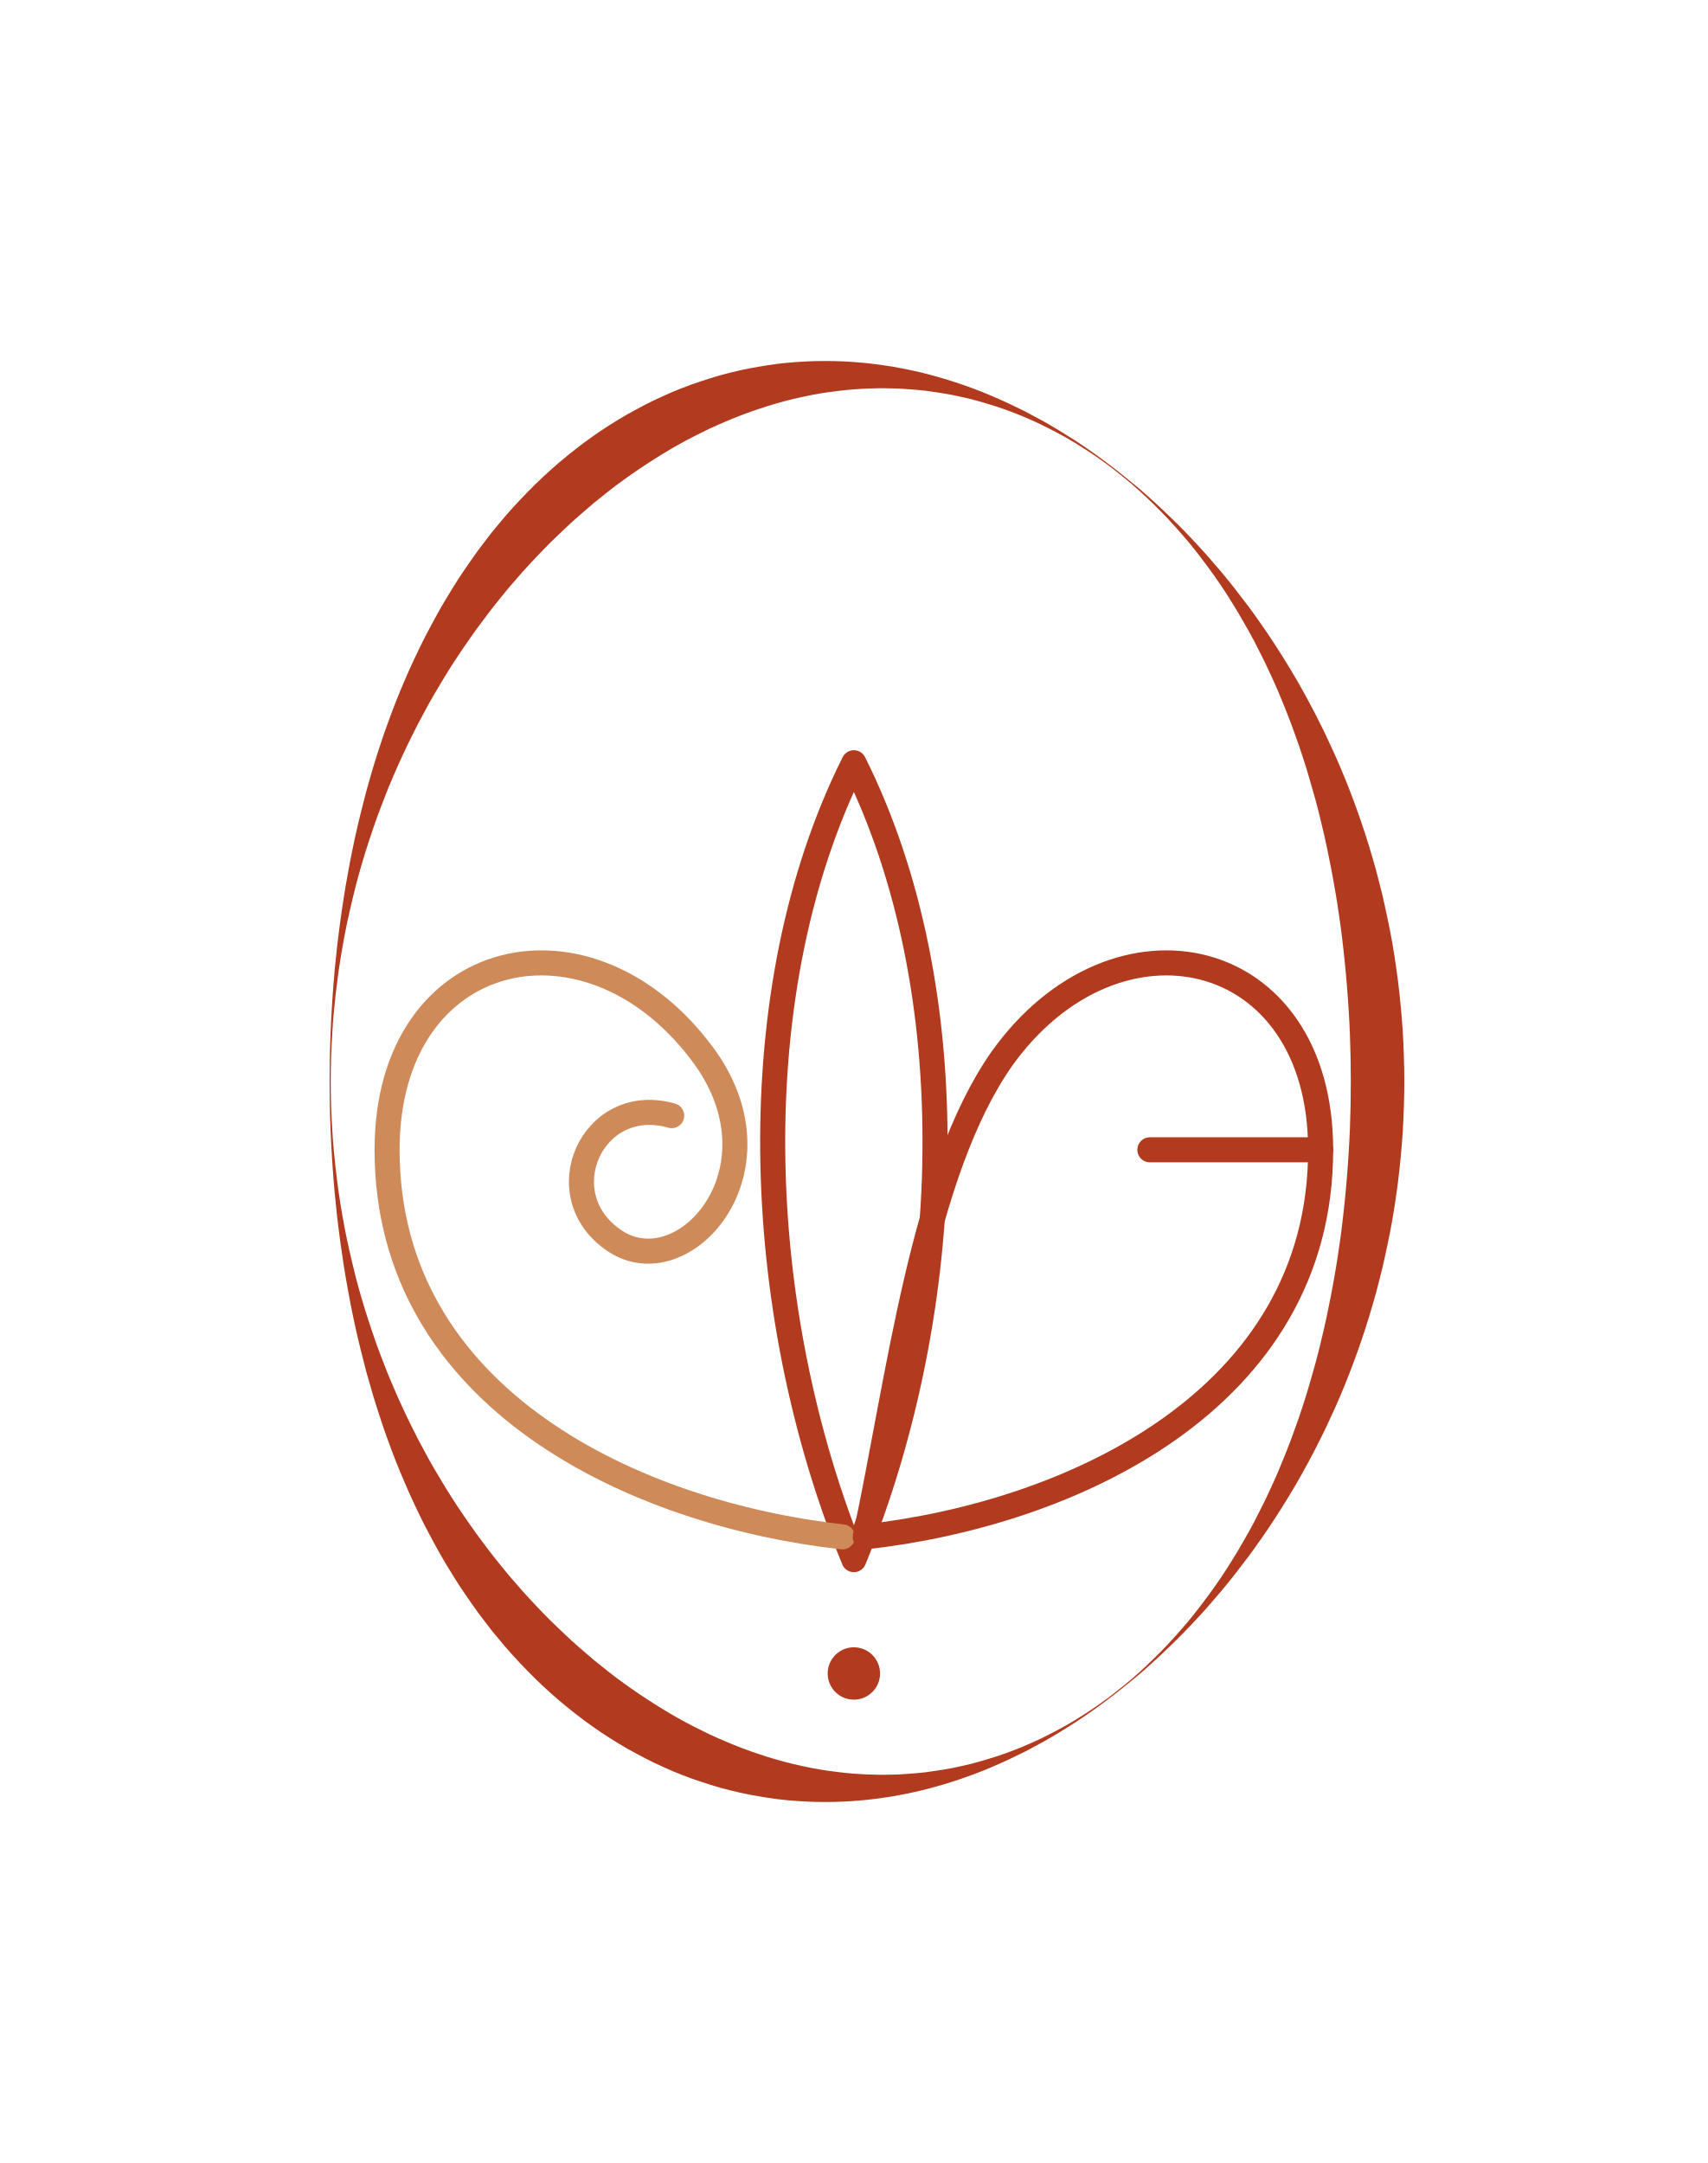
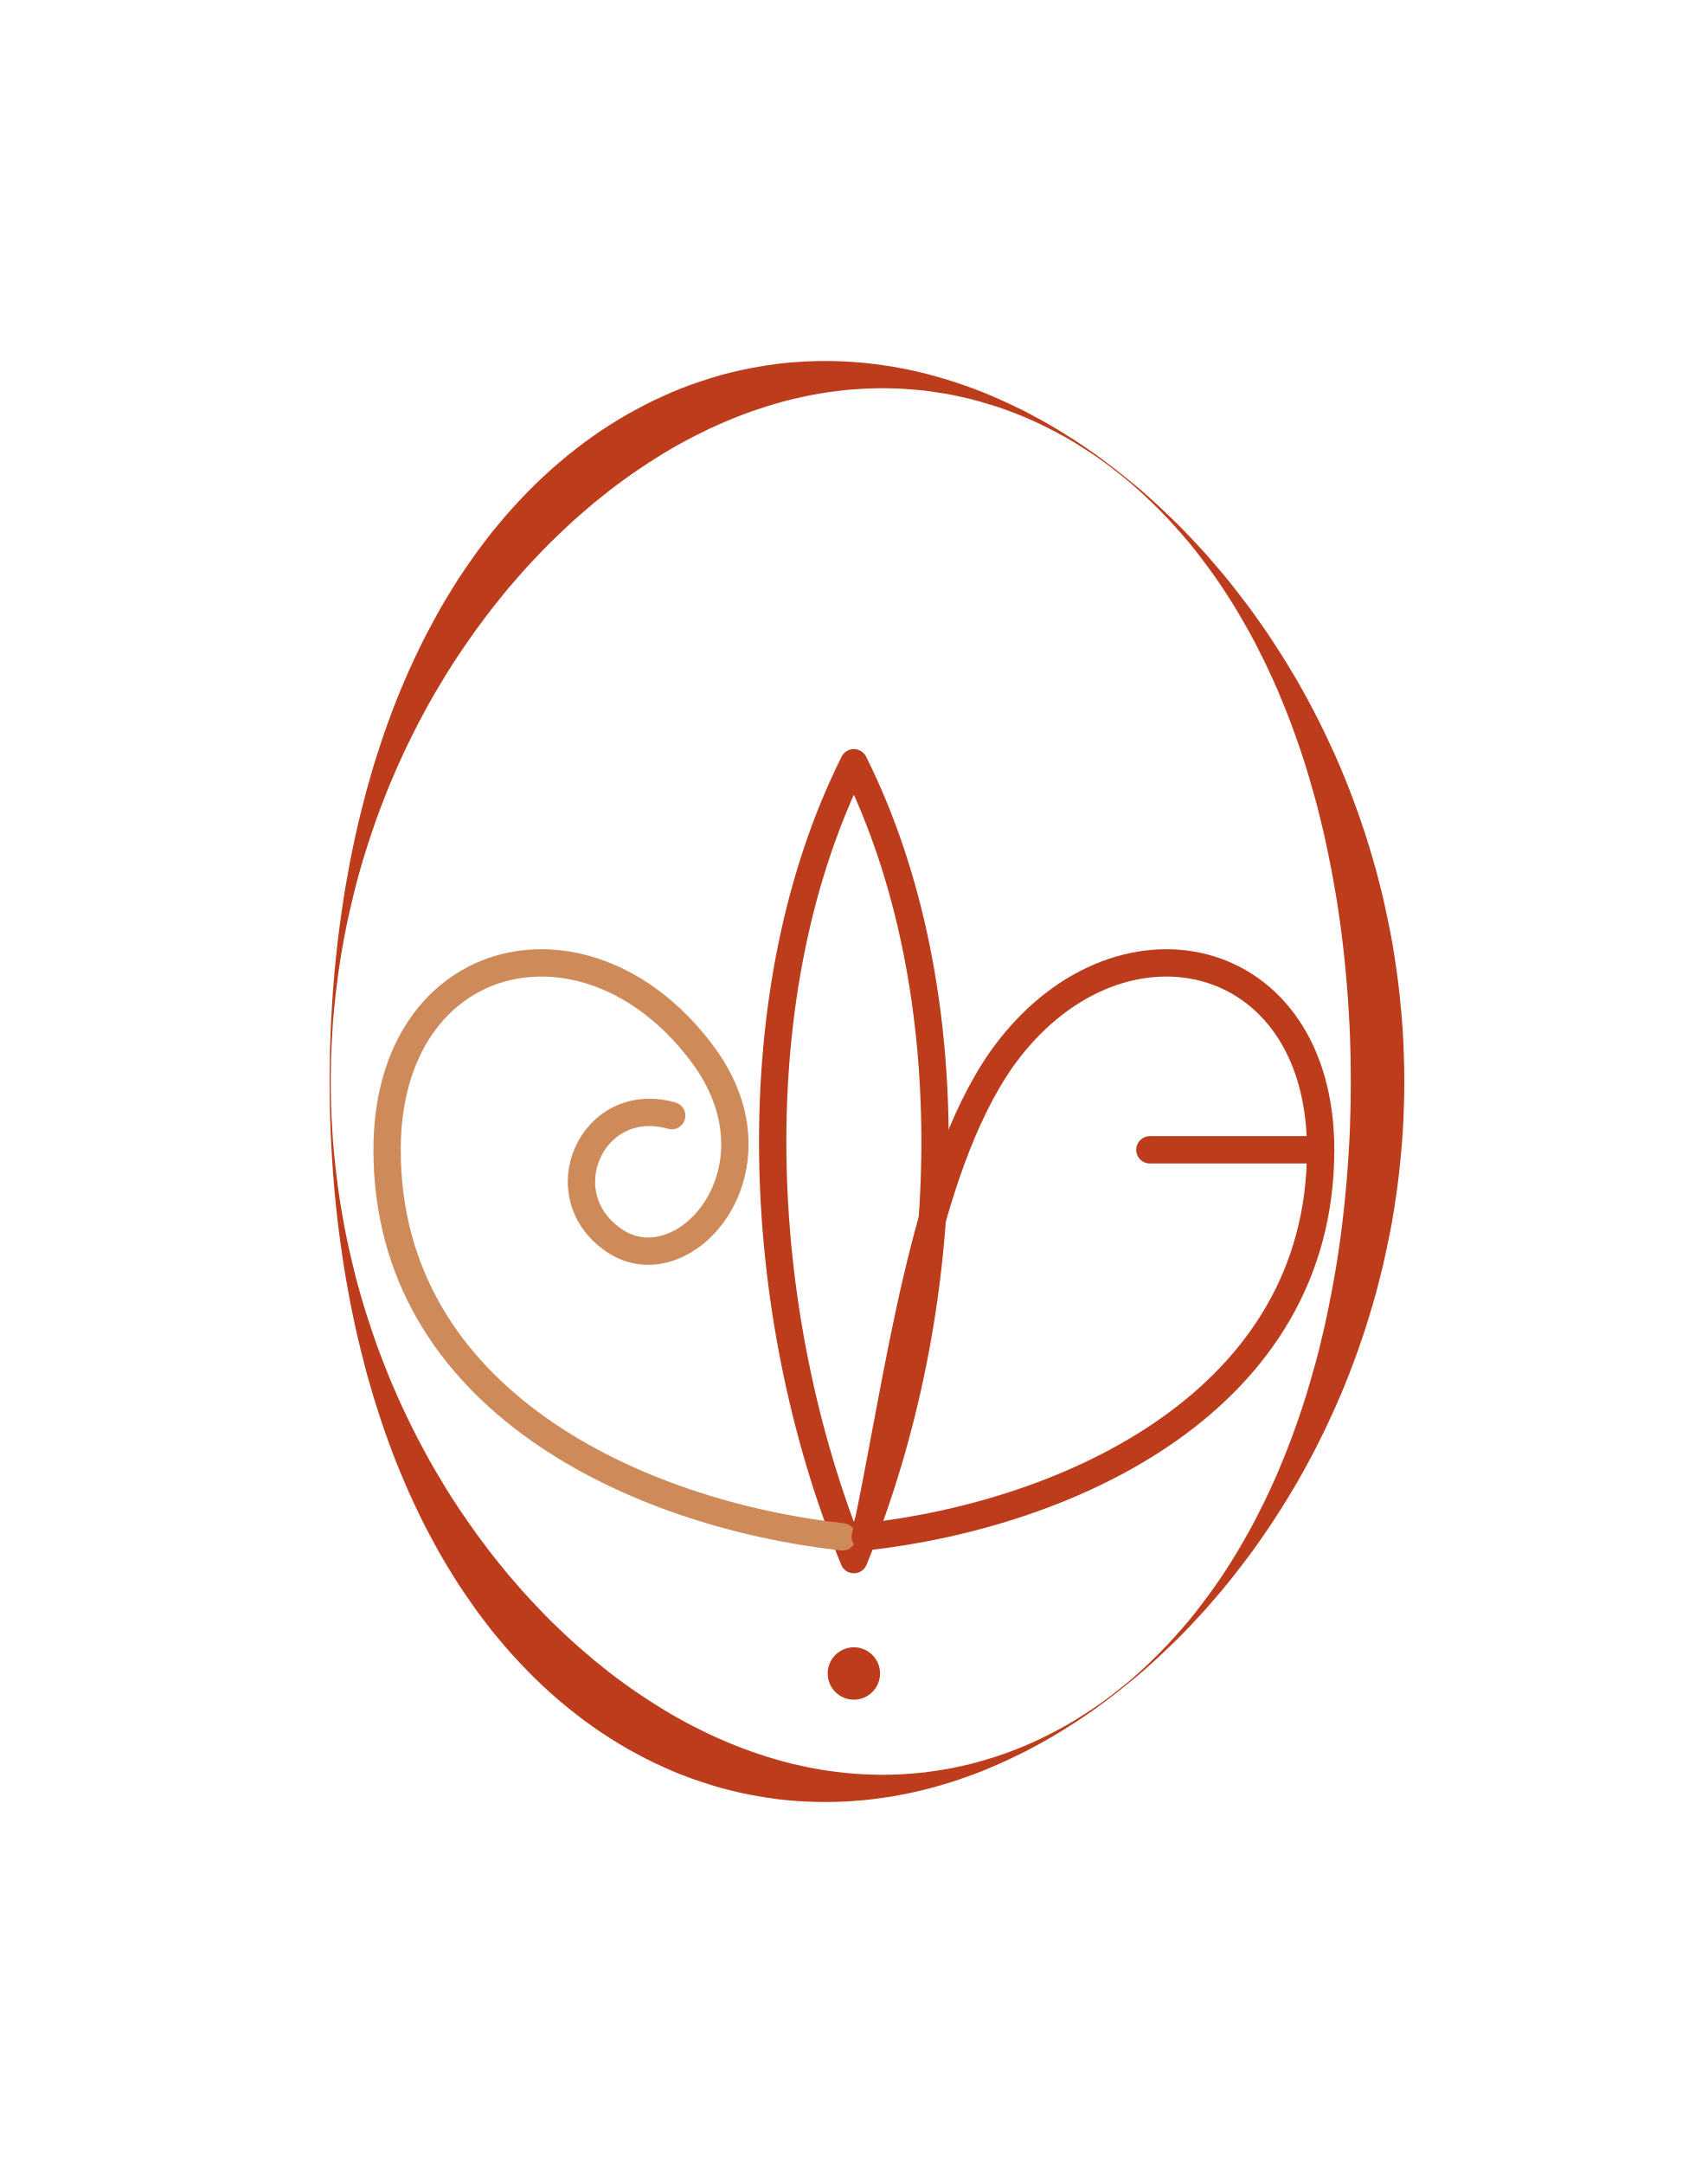
- <svg xmlns="http://www.w3.org/2000/svg" viewBox="0 0 150 190" width="150" height="190" role="img" aria-label="Sanjana Gangarapu monogram">
-   <g>
-     <path d="M75.00 31.80L75.83 31.87L76.66 31.96L77.48 32.07L78.30 32.19L79.11 32.34L79.93 32.50L80.73 32.68L81.54 32.88L82.34 33.10L83.13 33.33L83.92 33.58L84.71 33.85L85.49 34.13L86.27 34.43L87.04 34.75L87.80 35.08L88.57 35.43L89.32 35.79L90.08 36.16L90.82 36.56L91.57 36.96L92.30 37.38L93.04 37.82L93.76 38.27L94.49 38.73L95.21 39.21L95.92 39.70L96.63 40.21L97.33 40.73L98.03 41.27L98.72 41.82L99.41 42.38L100.10 42.95L100.77 43.54L101.45 44.15L102.11 44.77L102.77 45.40L103.43 46.04L104.08 46.70L104.72 47.37L105.36 48.06L105.99 48.75L106.61 49.47L107.23 50.19L107.84 50.93L108.44 51.68L109.03 52.45L109.62 53.22L110.20 54.01L110.77 54.82L111.33 55.63L111.88 56.46L112.42 57.30L112.96 58.16L113.48 59.02L114.00 59.90L114.50 60.79L114.99 61.69L115.47 62.60L115.94 63.53L116.40 64.46L116.84 65.41L117.28 66.36L117.70 67.33L118.11 68.31L118.50 69.29L118.88 70.29L119.25 71.30L119.60 72.31L119.94 73.33L120.26 74.36L120.57 75.40L120.87 76.45L121.14 77.50L121.41 78.56L121.65 79.63L121.88 80.70L122.10 81.78L122.30 82.86L122.48 83.95L122.64 85.04L122.79 86.14L122.92 87.24L123.03 88.34L123.13 89.45L123.21 90.55L123.27 91.66L123.31 92.78L123.34 93.89L123.35 95.00L123.34 96.11L123.31 97.22L123.27 98.34L123.21 99.45L123.13 100.55L123.03 101.66L122.92 102.76L122.79 103.86L122.64 104.96L122.48 106.05L122.30 107.14L122.10 108.22L121.88 109.30L121.65 110.37L121.41 111.44L121.14 112.50L120.87 113.55L120.57 114.60L120.26 115.64L119.94 116.67L119.60 117.69L119.25 118.70L118.88 119.71L118.50 120.71L118.11 121.69L117.70 122.67L117.28 123.64L116.84 124.59L116.40 125.54L115.94 126.47L115.47 127.40L114.99 128.31L114.50 129.21L114.00 130.10L113.48 130.98L112.96 131.84L112.42 132.70L111.88 133.54L111.33 134.37L110.77 135.18L110.20 135.99L109.62 136.78L109.03 137.55L108.44 138.32L107.84 139.07L107.23 139.81L106.61 140.53L105.99 141.25L105.36 141.94L104.72 142.63L104.08 143.30L103.43 143.96L102.77 144.60L102.11 145.23L101.45 145.85L100.77 146.46L100.10 147.05L99.41 147.62L98.72 148.18L98.03 148.73L97.33 149.27L96.63 149.79L95.92 150.30L95.21 150.79L94.49 151.27L93.76 151.73L93.04 152.18L92.30 152.62L91.57 153.04L90.82 153.44L90.08 153.84L89.32 154.21L88.57 154.57L87.80 154.92L87.04 155.25L86.27 155.57L85.49 155.87L84.71 156.15L83.92 156.42L83.13 156.67L82.34 156.90L81.54 157.12L80.73 157.32L79.93 157.50L79.11 157.66L78.30 157.81L77.48 157.93L76.66 158.04L75.83 158.13L75.00 158.20L74.17 158.25L73.33 158.28L72.50 158.29L71.66 158.28L70.82 158.25L69.97 158.20L69.13 158.13L68.29 158.04L67.44 157.92L66.60 157.78L65.76 157.63L64.92 157.45L64.08 157.25L63.24 157.03L62.41 156.78L61.58 156.51L60.75 156.23L59.93 155.92L59.11 155.59L58.30 155.23L57.49 154.86L56.69 154.46L55.90 154.04L55.11 153.61L54.33 153.15L53.56 152.67L52.79 152.17L52.04 151.65L51.29 151.11L50.56 150.55L49.83 149.97L49.11 149.37L48.41 148.76L47.71 148.12L47.03 147.47L46.36 146.80L45.70 146.11L45.05 145.41L44.41 144.69L43.79 143.95L43.17 143.20L42.58 142.43L41.99 141.65L41.42 140.85L40.86 140.04L40.31 139.22L39.78 138.38L39.26 137.53L38.75 136.67L38.26 135.79L37.78 134.90L37.31 134.01L36.86 133.10L36.42 132.18L35.99 131.25L35.58 130.31L35.18 129.37L34.79 128.41L34.42 127.45L34.06 126.47L33.71 125.49L33.38 124.50L33.06 123.51L32.75 122.51L32.46 121.50L32.17 120.48L31.91 119.46L31.65 118.44L31.40 117.40L31.17 116.37L30.95 115.33L30.74 114.28L30.55 113.23L30.36 112.18L30.19 111.12L30.03 110.06L29.88 109.00L29.74 107.93L29.61 106.86L29.50 105.79L29.39 104.72L29.30 103.64L29.22 102.57L29.15 101.49L29.09 100.41L29.04 99.33L29.00 98.25L28.97 97.17L28.96 96.08L28.95 95.00L28.96 93.92L28.97 92.83L29.00 91.75L29.04 90.67L29.09 89.59L29.15 88.51L29.22 87.43L29.30 86.36L29.39 85.28L29.50 84.21L29.61 83.14L29.74 82.07L29.88 81.00L30.03 79.94L30.19 78.88L30.36 77.82L30.55 76.77L30.74 75.72L30.95 74.67L31.17 73.63L31.40 72.60L31.65 71.56L31.91 70.54L32.17 69.52L32.46 68.50L32.75 67.49L33.06 66.49L33.38 65.50L33.71 64.51L34.06 63.53L34.42 62.55L34.79 61.59L35.18 60.63L35.58 59.69L35.99 58.75L36.42 57.82L36.86 56.90L37.31 55.99L37.78 55.10L38.26 54.21L38.75 53.33L39.26 52.47L39.78 51.62L40.31 50.78L40.86 49.96L41.42 49.15L41.99 48.35L42.58 47.57L43.17 46.80L43.79 46.05L44.41 45.31L45.05 44.59L45.70 43.89L46.36 43.20L47.03 42.53L47.71 41.88L48.41 41.24L49.11 40.63L49.83 40.03L50.56 39.45L51.29 38.89L52.04 38.35L52.79 37.83L53.56 37.33L54.33 36.85L55.11 36.39L55.90 35.96L56.69 35.54L57.49 35.14L58.30 34.77L59.11 34.41L59.93 34.08L60.75 33.77L61.58 33.49L62.41 33.22L63.24 32.97L64.08 32.75L64.92 32.55L65.76 32.37L66.60 32.22L67.44 32.08L68.29 31.96L69.13 31.87L69.97 31.80L70.82 31.75L71.66 31.72L72.50 31.71L73.33 31.72L74.17 31.75L75.00 31.80L75.00 34.20L74.23 34.27L73.46 34.36L72.69 34.46L71.93 34.58L71.17 34.72L70.41 34.88L69.66 35.05L68.91 35.24L68.16 35.45L67.42 35.67L66.69 35.91L65.95 36.16L65.22 36.43L64.50 36.71L63.78 37.01L63.06 37.32L62.35 37.64L61.64 37.99L60.94 38.34L60.23 38.71L59.54 39.09L58.84 39.49L58.16 39.90L57.47 40.33L56.79 40.77L56.11 41.22L55.44 41.68L54.77 42.16L54.10 42.65L53.44 43.16L52.79 43.68L52.13 44.21L51.49 44.76L50.84 45.32L50.20 45.89L49.57 46.48L48.94 47.08L48.31 47.69L47.69 48.32L47.08 48.96L46.47 49.61L45.86 50.28L45.27 50.96L44.67 51.65L44.09 52.36L43.51 53.08L42.94 53.81L42.38 54.56L41.82 55.31L41.27 56.09L40.73 56.87L40.19 57.67L39.67 58.47L39.15 59.30L38.65 60.13L38.15 60.97L37.66 61.83L37.19 62.70L36.72 63.58L36.27 64.47L35.82 65.38L35.39 66.29L34.97 67.21L34.56 68.15L34.16 69.09L33.78 70.05L33.41 71.01L33.05 71.98L32.71 72.97L32.38 73.96L32.06 74.96L31.76 75.96L31.47 76.98L31.20 78.00L30.95 79.03L30.71 80.06L30.48 81.10L30.27 82.15L30.08 83.20L29.90 84.26L29.74 85.32L29.60 86.39L29.47 87.46L29.36 88.53L29.26 89.60L29.19 90.68L29.13 91.76L29.08 92.84L29.06 93.92L29.05 95.00L29.06 96.08L29.08 97.16L29.13 98.24L29.19 99.32L29.26 100.40L29.36 101.47L29.47 102.54L29.60 103.61L29.74 104.68L29.90 105.74L30.08 106.80L30.27 107.85L30.48 108.90L30.71 109.94L30.95 110.97L31.20 112.00L31.47 113.02L31.76 114.04L32.06 115.04L32.38 116.04L32.71 117.03L33.05 118.02L33.41 118.99L33.78 119.95L34.16 120.91L34.56 121.85L34.97 122.79L35.39 123.71L35.82 124.62L36.27 125.53L36.72 126.42L37.19 127.30L37.66 128.17L38.15 129.03L38.65 129.87L39.15 130.70L39.67 131.53L40.19 132.33L40.73 133.13L41.27 133.91L41.82 134.69L42.38 135.44L42.94 136.19L43.51 136.92L44.09 137.64L44.67 138.35L45.27 139.04L45.86 139.72L46.47 140.39L47.08 141.04L47.69 141.68L48.31 142.31L48.94 142.92L49.57 143.52L50.20 144.11L50.84 144.68L51.49 145.24L52.13 145.79L52.79 146.32L53.44 146.84L54.10 147.35L54.77 147.84L55.44 148.32L56.11 148.78L56.79 149.23L57.47 149.67L58.16 150.10L58.84 150.51L59.54 150.91L60.23 151.29L60.94 151.66L61.64 152.01L62.35 152.36L63.06 152.68L63.78 152.99L64.50 153.29L65.22 153.57L65.95 153.84L66.69 154.09L67.42 154.33L68.16 154.55L68.91 154.76L69.66 154.95L70.41 155.12L71.17 155.28L71.93 155.42L72.69 155.54L73.46 155.64L74.23 155.73L75.00 155.80L75.78 155.85L76.55 155.88L77.34 155.90L78.12 155.89L78.90 155.87L79.69 155.82L80.48 155.76L81.27 155.68L82.05 155.57L82.84 155.45L83.63 155.31L84.42 155.14L85.21 154.96L85.99 154.75L86.77 154.52L87.55 154.28L88.33 154.01L89.11 153.72L89.88 153.41L90.64 153.08L91.40 152.73L92.16 152.35L92.91 151.96L93.66 151.55L94.39 151.12L95.12 150.66L95.85 150.19L96.56 149.70L97.27 149.19L97.97 148.65L98.66 148.10L99.34 147.54L100.01 146.95L100.67 146.34L101.32 145.72L101.96 145.08L102.59 144.43L103.21 143.75L103.82 143.06L104.42 142.36L105.00 141.64L105.57 140.90L106.13 140.15L106.68 139.39L107.22 138.61L107.74 137.82L108.25 137.01L108.75 136.19L109.23 135.36L109.71 134.52L110.17 133.67L110.61 132.80L111.05 131.93L111.47 131.04L111.88 130.15L112.28 129.24L112.66 128.32L113.03 127.40L113.39 126.47L113.73 125.53L114.07 124.58L114.39 123.62L114.70 122.66L114.99 121.69L115.27 120.71L115.55 119.73L115.81 118.74L116.05 117.75L116.29 116.75L116.51 115.74L116.72 114.73L116.92 113.72L117.11 112.70L117.29 111.68L117.46 110.65L117.61 109.63L117.76 108.59L117.89 107.56L118.01 106.52L118.12 105.48L118.22 104.44L118.31 103.40L118.39 102.35L118.46 101.30L118.52 100.25L118.57 99.20L118.60 98.15L118.63 97.10L118.64 96.05L118.65 95.00L118.64 93.95L118.63 92.90L118.60 91.85L118.57 90.80L118.52 89.75L118.46 88.70L118.39 87.65L118.31 86.60L118.22 85.56L118.12 84.52L118.01 83.48L117.89 82.44L117.76 81.41L117.61 80.37L117.46 79.35L117.29 78.32L117.11 77.30L116.92 76.28L116.72 75.27L116.51 74.26L116.29 73.25L116.05 72.25L115.81 71.26L115.55 70.27L115.27 69.29L114.99 68.31L114.70 67.34L114.39 66.38L114.07 65.42L113.73 64.47L113.39 63.53L113.03 62.60L112.66 61.68L112.28 60.76L111.88 59.85L111.47 58.96L111.05 58.07L110.61 57.20L110.17 56.33L109.71 55.48L109.23 54.64L108.75 53.81L108.25 52.99L107.74 52.18L107.22 51.39L106.68 50.61L106.13 49.85L105.57 49.10L105.00 48.36L104.42 47.64L103.82 46.94L103.21 46.25L102.59 45.57L101.96 44.92L101.32 44.28L100.67 43.66L100.01 43.05L99.34 42.46L98.66 41.90L97.97 41.35L97.27 40.81L96.56 40.30L95.85 39.81L95.12 39.34L94.39 38.88L93.66 38.45L92.91 38.04L92.16 37.65L91.40 37.27L90.64 36.92L89.88 36.59L89.11 36.28L88.33 35.99L87.55 35.72L86.77 35.48L85.99 35.25L85.21 35.04L84.42 34.86L83.63 34.69L82.84 34.55L82.05 34.43L81.27 34.32L80.48 34.24L79.69 34.18L78.90 34.13L78.12 34.11L77.34 34.10L76.55 34.12L75.78 34.15L75.00 34.20Z" fill="#b23a1e" />
-     <path d="M75 137 C66 115 65 87 75 67 C85 87 84 115 75 137 Z" fill="none" stroke="#b23a1e" stroke-width="2.2" stroke-linejoin="round" />
-     <path d="M74 135 C56 133 34 123 34 101 C34 83 52 79 62 93 C69 103 60 113 54 109 C48 105 52 96 59 98" fill="none" stroke="#cf8a5a" stroke-width="2.2" stroke-linecap="round" stroke-linejoin="round" />
-     <path d="M76 135 C94 133 116 123 116 101 C116 83 98 79 88 93 C81 103 79 121 76 135" fill="none" stroke="#b23a1e" stroke-width="2.2" stroke-linecap="round" stroke-linejoin="round" />
-     <path d="M116 101 L101 101" fill="none" stroke="#b23a1e" stroke-width="2.2" stroke-linecap="round" />
-     <circle cx="75" cy="147" r="2.3" fill="#b23a1e" />
+ <svg xmlns="http://www.w3.org/2000/svg" viewBox="0 0 150 190" width="150" height="190">
+   <g transform="translate(0,0) scale(1)">
+     <path d="M75.00 31.80L75.83 31.87L76.66 31.96L77.48 32.07L78.30 32.19L79.11 32.34L79.93 32.50L80.73 32.68L81.54 32.88L82.34 33.10L83.13 33.33L83.92 33.58L84.71 33.85L85.49 34.13L86.27 34.43L87.04 34.75L87.80 35.08L88.57 35.43L89.32 35.79L90.08 36.16L90.82 36.56L91.57 36.96L92.30 37.38L93.04 37.82L93.76 38.27L94.49 38.73L95.21 39.21L95.92 39.70L96.63 40.21L97.33 40.73L98.03 41.27L98.72 41.82L99.41 42.38L100.10 42.95L100.77 43.54L101.45 44.15L102.11 44.77L102.77 45.40L103.43 46.04L104.08 46.70L104.72 47.37L105.36 48.06L105.99 48.75L106.61 49.47L107.23 50.19L107.84 50.93L108.44 51.68L109.03 52.45L109.62 53.22L110.20 54.01L110.77 54.82L111.33 55.63L111.88 56.46L112.42 57.30L112.96 58.16L113.48 59.02L114.00 59.90L114.50 60.79L114.99 61.69L115.47 62.60L115.94 63.53L116.40 64.46L116.84 65.41L117.28 66.36L117.70 67.33L118.11 68.31L118.50 69.29L118.88 70.29L119.25 71.30L119.60 72.31L119.94 73.33L120.26 74.36L120.57 75.40L120.87 76.45L121.14 77.50L121.41 78.56L121.65 79.63L121.88 80.70L122.10 81.78L122.30 82.86L122.48 83.95L122.64 85.04L122.79 86.14L122.92 87.24L123.03 88.34L123.13 89.45L123.21 90.55L123.27 91.66L123.31 92.78L123.34 93.89L123.35 95.00L123.34 96.11L123.31 97.22L123.27 98.34L123.21 99.45L123.13 100.55L123.03 101.66L122.92 102.76L122.79 103.86L122.64 104.96L122.48 106.05L122.30 107.14L122.10 108.22L121.88 109.30L121.65 110.37L121.41 111.44L121.14 112.50L120.87 113.55L120.57 114.60L120.26 115.64L119.94 116.67L119.60 117.69L119.25 118.70L118.88 119.71L118.50 120.71L118.11 121.69L117.70 122.67L117.28 123.64L116.84 124.59L116.40 125.54L115.94 126.47L115.47 127.40L114.99 128.31L114.50 129.21L114.00 130.10L113.48 130.98L112.96 131.84L112.42 132.70L111.88 133.54L111.33 134.37L110.77 135.18L110.20 135.99L109.62 136.78L109.03 137.55L108.44 138.32L107.84 139.07L107.23 139.81L106.61 140.53L105.99 141.25L105.36 141.94L104.72 142.63L104.08 143.30L103.43 143.96L102.77 144.60L102.11 145.23L101.45 145.85L100.77 146.46L100.10 147.05L99.41 147.62L98.72 148.18L98.03 148.73L97.33 149.27L96.63 149.79L95.92 150.30L95.21 150.79L94.49 151.27L93.76 151.73L93.04 152.18L92.30 152.62L91.57 153.04L90.82 153.44L90.08 153.84L89.32 154.21L88.57 154.57L87.80 154.92L87.04 155.25L86.27 155.57L85.49 155.87L84.71 156.15L83.92 156.42L83.13 156.67L82.34 156.90L81.54 157.12L80.73 157.32L79.93 157.50L79.11 157.66L78.30 157.81L77.48 157.93L76.66 158.04L75.83 158.13L75.00 158.20L74.17 158.25L73.33 158.28L72.50 158.29L71.66 158.28L70.82 158.25L69.97 158.20L69.13 158.13L68.29 158.04L67.44 157.92L66.60 157.78L65.76 157.63L64.92 157.45L64.08 157.25L63.24 157.03L62.41 156.78L61.58 156.51L60.75 156.23L59.93 155.92L59.11 155.59L58.30 155.23L57.49 154.86L56.69 154.46L55.90 154.04L55.11 153.61L54.33 153.15L53.56 152.67L52.79 152.17L52.04 151.65L51.29 151.11L50.56 150.55L49.83 149.97L49.11 149.37L48.41 148.76L47.71 148.12L47.03 147.47L46.36 146.80L45.70 146.11L45.05 145.41L44.41 144.69L43.79 143.95L43.17 143.20L42.58 142.43L41.99 141.65L41.42 140.85L40.86 140.04L40.31 139.22L39.78 138.38L39.26 137.53L38.75 136.67L38.26 135.79L37.78 134.90L37.31 134.01L36.86 133.10L36.42 132.18L35.99 131.25L35.58 130.31L35.18 129.37L34.79 128.41L34.42 127.45L34.06 126.47L33.71 125.49L33.38 124.50L33.06 123.51L32.75 122.51L32.46 121.50L32.17 120.48L31.91 119.46L31.65 118.44L31.40 117.40L31.17 116.37L30.95 115.33L30.74 114.28L30.55 113.23L30.36 112.18L30.19 111.12L30.03 110.06L29.88 109.00L29.74 107.93L29.61 106.86L29.50 105.79L29.39 104.72L29.30 103.64L29.22 102.57L29.15 101.49L29.09 100.41L29.04 99.33L29.00 98.25L28.97 97.17L28.96 96.08L28.95 95.00L28.96 93.92L28.97 92.83L29.00 91.75L29.04 90.67L29.09 89.59L29.15 88.51L29.22 87.43L29.30 86.36L29.39 85.28L29.50 84.21L29.61 83.14L29.74 82.07L29.88 81.00L30.03 79.94L30.19 78.88L30.36 77.82L30.55 76.77L30.74 75.72L30.95 74.67L31.17 73.63L31.40 72.60L31.65 71.56L31.91 70.54L32.17 69.52L32.46 68.50L32.75 67.49L33.06 66.49L33.38 65.50L33.71 64.51L34.06 63.53L34.42 62.55L34.79 61.59L35.18 60.63L35.58 59.69L35.99 58.75L36.42 57.82L36.86 56.90L37.31 55.99L37.78 55.10L38.26 54.21L38.75 53.33L39.26 52.47L39.78 51.62L40.31 50.78L40.86 49.96L41.42 49.15L41.99 48.35L42.58 47.57L43.17 46.80L43.79 46.05L44.41 45.31L45.05 44.59L45.70 43.89L46.36 43.20L47.03 42.53L47.71 41.88L48.41 41.24L49.11 40.63L49.83 40.03L50.56 39.45L51.29 38.89L52.04 38.35L52.79 37.83L53.56 37.33L54.33 36.85L55.11 36.39L55.90 35.96L56.69 35.54L57.49 35.14L58.30 34.77L59.11 34.41L59.93 34.08L60.75 33.77L61.58 33.49L62.41 33.22L63.24 32.97L64.08 32.75L64.92 32.55L65.76 32.37L66.60 32.22L67.44 32.08L68.29 31.96L69.13 31.87L69.97 31.80L70.82 31.75L71.66 31.72L72.50 31.71L73.33 31.72L74.17 31.75L75.00 31.80L75.00 34.20L74.23 34.27L73.46 34.36L72.69 34.46L71.93 34.58L71.17 34.72L70.41 34.88L69.66 35.05L68.91 35.24L68.16 35.45L67.42 35.67L66.69 35.91L65.95 36.16L65.22 36.43L64.50 36.71L63.78 37.01L63.06 37.32L62.35 37.64L61.64 37.99L60.94 38.34L60.23 38.71L59.54 39.09L58.84 39.49L58.16 39.90L57.47 40.33L56.79 40.77L56.11 41.22L55.44 41.68L54.77 42.16L54.10 42.65L53.44 43.16L52.79 43.68L52.13 44.21L51.49 44.76L50.84 45.32L50.20 45.89L49.57 46.48L48.94 47.08L48.31 47.69L47.69 48.32L47.08 48.96L46.47 49.61L45.86 50.28L45.27 50.96L44.67 51.65L44.09 52.36L43.51 53.08L42.94 53.81L42.38 54.56L41.82 55.31L41.27 56.09L40.73 56.87L40.19 57.67L39.67 58.47L39.15 59.30L38.65 60.13L38.15 60.97L37.66 61.83L37.19 62.70L36.72 63.58L36.27 64.47L35.82 65.38L35.39 66.29L34.97 67.21L34.56 68.15L34.16 69.09L33.78 70.05L33.41 71.01L33.05 71.98L32.71 72.97L32.38 73.96L32.06 74.96L31.76 75.96L31.47 76.98L31.20 78.00L30.95 79.03L30.71 80.06L30.48 81.10L30.27 82.15L30.08 83.20L29.90 84.26L29.74 85.32L29.60 86.39L29.47 87.46L29.36 88.53L29.26 89.60L29.19 90.68L29.13 91.76L29.08 92.84L29.06 93.92L29.05 95.00L29.06 96.08L29.08 97.16L29.13 98.24L29.19 99.32L29.26 100.40L29.36 101.47L29.47 102.54L29.60 103.61L29.74 104.68L29.90 105.74L30.08 106.80L30.27 107.85L30.48 108.90L30.71 109.94L30.95 110.97L31.20 112.00L31.47 113.02L31.76 114.04L32.06 115.04L32.38 116.04L32.71 117.03L33.05 118.02L33.41 118.99L33.78 119.95L34.16 120.91L34.56 121.85L34.97 122.79L35.39 123.71L35.82 124.62L36.27 125.53L36.72 126.42L37.19 127.30L37.66 128.17L38.15 129.03L38.65 129.87L39.15 130.70L39.67 131.53L40.19 132.33L40.73 133.13L41.27 133.91L41.82 134.69L42.38 135.44L42.94 136.19L43.51 136.92L44.09 137.64L44.67 138.35L45.27 139.04L45.86 139.72L46.47 140.39L47.08 141.04L47.69 141.68L48.31 142.31L48.94 142.92L49.57 143.52L50.20 144.11L50.84 144.68L51.49 145.24L52.13 145.79L52.79 146.32L53.44 146.84L54.10 147.35L54.77 147.84L55.44 148.32L56.11 148.78L56.79 149.23L57.47 149.67L58.16 150.10L58.84 150.51L59.54 150.91L60.23 151.29L60.94 151.66L61.64 152.01L62.35 152.36L63.06 152.68L63.78 152.99L64.50 153.29L65.22 153.57L65.95 153.84L66.69 154.09L67.42 154.33L68.16 154.55L68.91 154.76L69.66 154.95L70.41 155.12L71.17 155.28L71.93 155.42L72.69 155.54L73.46 155.64L74.23 155.73L75.00 155.80L75.78 155.85L76.55 155.88L77.34 155.90L78.12 155.89L78.90 155.87L79.69 155.82L80.48 155.76L81.27 155.68L82.05 155.57L82.84 155.45L83.63 155.31L84.42 155.14L85.21 154.96L85.99 154.75L86.77 154.52L87.55 154.28L88.33 154.01L89.11 153.72L89.88 153.41L90.64 153.08L91.40 152.73L92.16 152.35L92.91 151.96L93.66 151.55L94.39 151.12L95.12 150.66L95.85 150.19L96.56 149.70L97.27 149.19L97.97 148.65L98.66 148.10L99.34 147.54L100.01 146.95L100.67 146.34L101.32 145.72L101.96 145.08L102.59 144.43L103.21 143.75L103.82 143.06L104.42 142.36L105.00 141.64L105.57 140.90L106.13 140.15L106.68 139.39L107.22 138.61L107.74 137.82L108.25 137.01L108.75 136.19L109.23 135.36L109.71 134.52L110.17 133.67L110.61 132.80L111.05 131.93L111.47 131.04L111.88 130.15L112.28 129.24L112.66 128.32L113.03 127.40L113.39 126.47L113.73 125.53L114.07 124.58L114.39 123.62L114.70 122.66L114.99 121.69L115.27 120.71L115.55 119.73L115.81 118.74L116.05 117.75L116.29 116.75L116.51 115.74L116.72 114.73L116.92 113.72L117.11 112.70L117.29 111.68L117.46 110.65L117.61 109.63L117.76 108.59L117.89 107.56L118.01 106.52L118.12 105.48L118.22 104.44L118.31 103.40L118.39 102.35L118.46 101.30L118.52 100.25L118.57 99.20L118.60 98.15L118.63 97.10L118.64 96.05L118.65 95.00L118.64 93.95L118.63 92.90L118.60 91.85L118.57 90.80L118.52 89.75L118.46 88.70L118.39 87.65L118.31 86.60L118.22 85.56L118.12 84.52L118.01 83.48L117.89 82.44L117.76 81.41L117.61 80.37L117.46 79.35L117.29 78.32L117.11 77.30L116.92 76.28L116.72 75.27L116.51 74.26L116.29 73.25L116.05 72.25L115.81 71.26L115.55 70.27L115.27 69.29L114.99 68.31L114.70 67.34L114.39 66.38L114.07 65.42L113.73 64.47L113.39 63.53L113.03 62.60L112.66 61.68L112.28 60.76L111.88 59.85L111.47 58.96L111.05 58.07L110.61 57.20L110.17 56.33L109.71 55.48L109.23 54.64L108.75 53.81L108.25 52.99L107.74 52.18L107.22 51.39L106.68 50.61L106.13 49.85L105.57 49.10L105.00 48.36L104.42 47.64L103.82 46.94L103.21 46.25L102.59 45.57L101.96 44.92L101.32 44.28L100.67 43.66L100.01 43.05L99.34 42.46L98.66 41.90L97.97 41.35L97.27 40.81L96.56 40.30L95.85 39.81L95.12 39.34L94.39 38.88L93.66 38.45L92.91 38.04L92.16 37.65L91.40 37.27L90.64 36.92L89.88 36.59L89.11 36.28L88.33 35.99L87.55 35.72L86.77 35.48L85.99 35.25L85.21 35.04L84.42 34.86L83.63 34.69L82.84 34.55L82.05 34.43L81.27 34.32L80.48 34.24L79.69 34.18L78.90 34.13L78.12 34.11L77.34 34.10L76.55 34.12L75.78 34.15L75.00 34.20Z" fill="#bd3c1c" />
+     <path d="M75 137 C66 115 65 87 75 67 C85 87 84 115 75 137 Z" fill="none" stroke="#bd3c1c" stroke-width="2.4" stroke-linejoin="round" />
+     <path d="M74 135 C56 133 34 123 34 101 C34 83 52 79 62 93 C69 103 60 113 54 109 C48 105 52 96 59 98" fill="none" stroke="#cf8a5a" stroke-width="2.4" stroke-linecap="round" stroke-linejoin="round" />
+     <path d="M76 135 C94 133 116 123 116 101 C116 83 98 79 88 93 C81 103 79 121 76 135" fill="none" stroke="#bd3c1c" stroke-width="2.4" stroke-linecap="round" stroke-linejoin="round" />
+     <path d="M116 101 L101 101" fill="none" stroke="#bd3c1c" stroke-width="2.4" stroke-linecap="round" />
+     <circle cx="75" cy="147" r="2.3" fill="#bd3c1c" />
  </g>
</svg>
